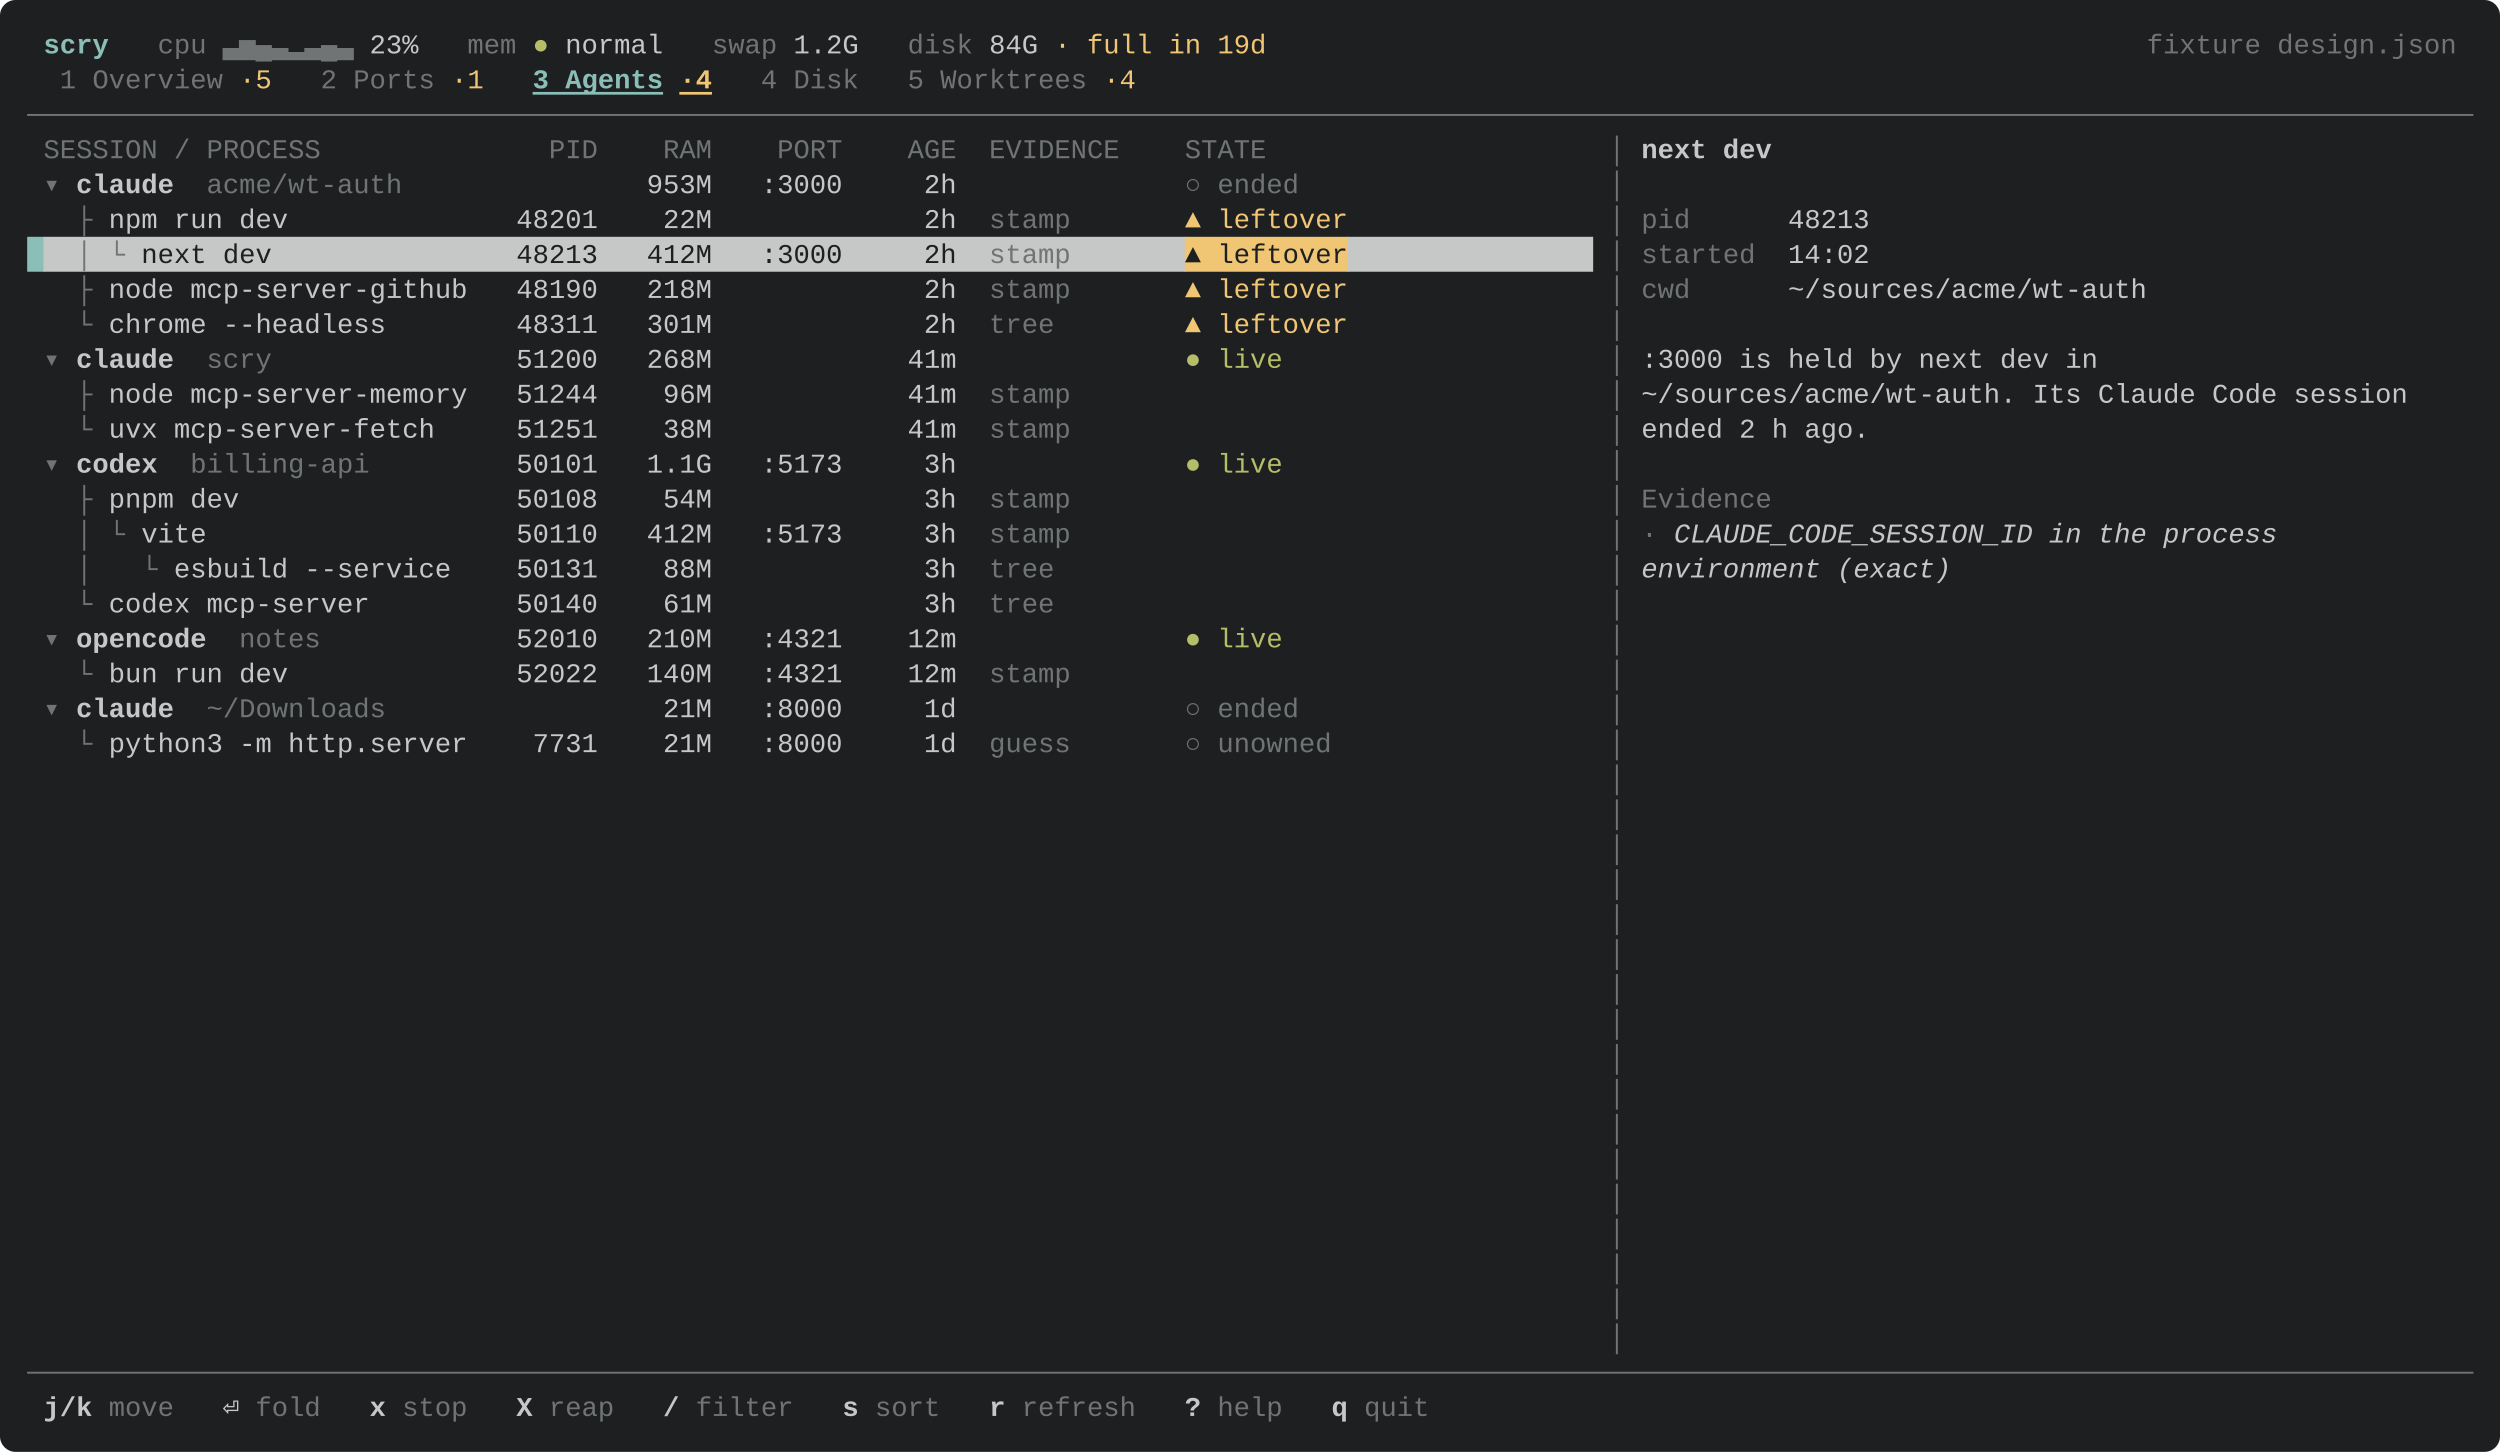
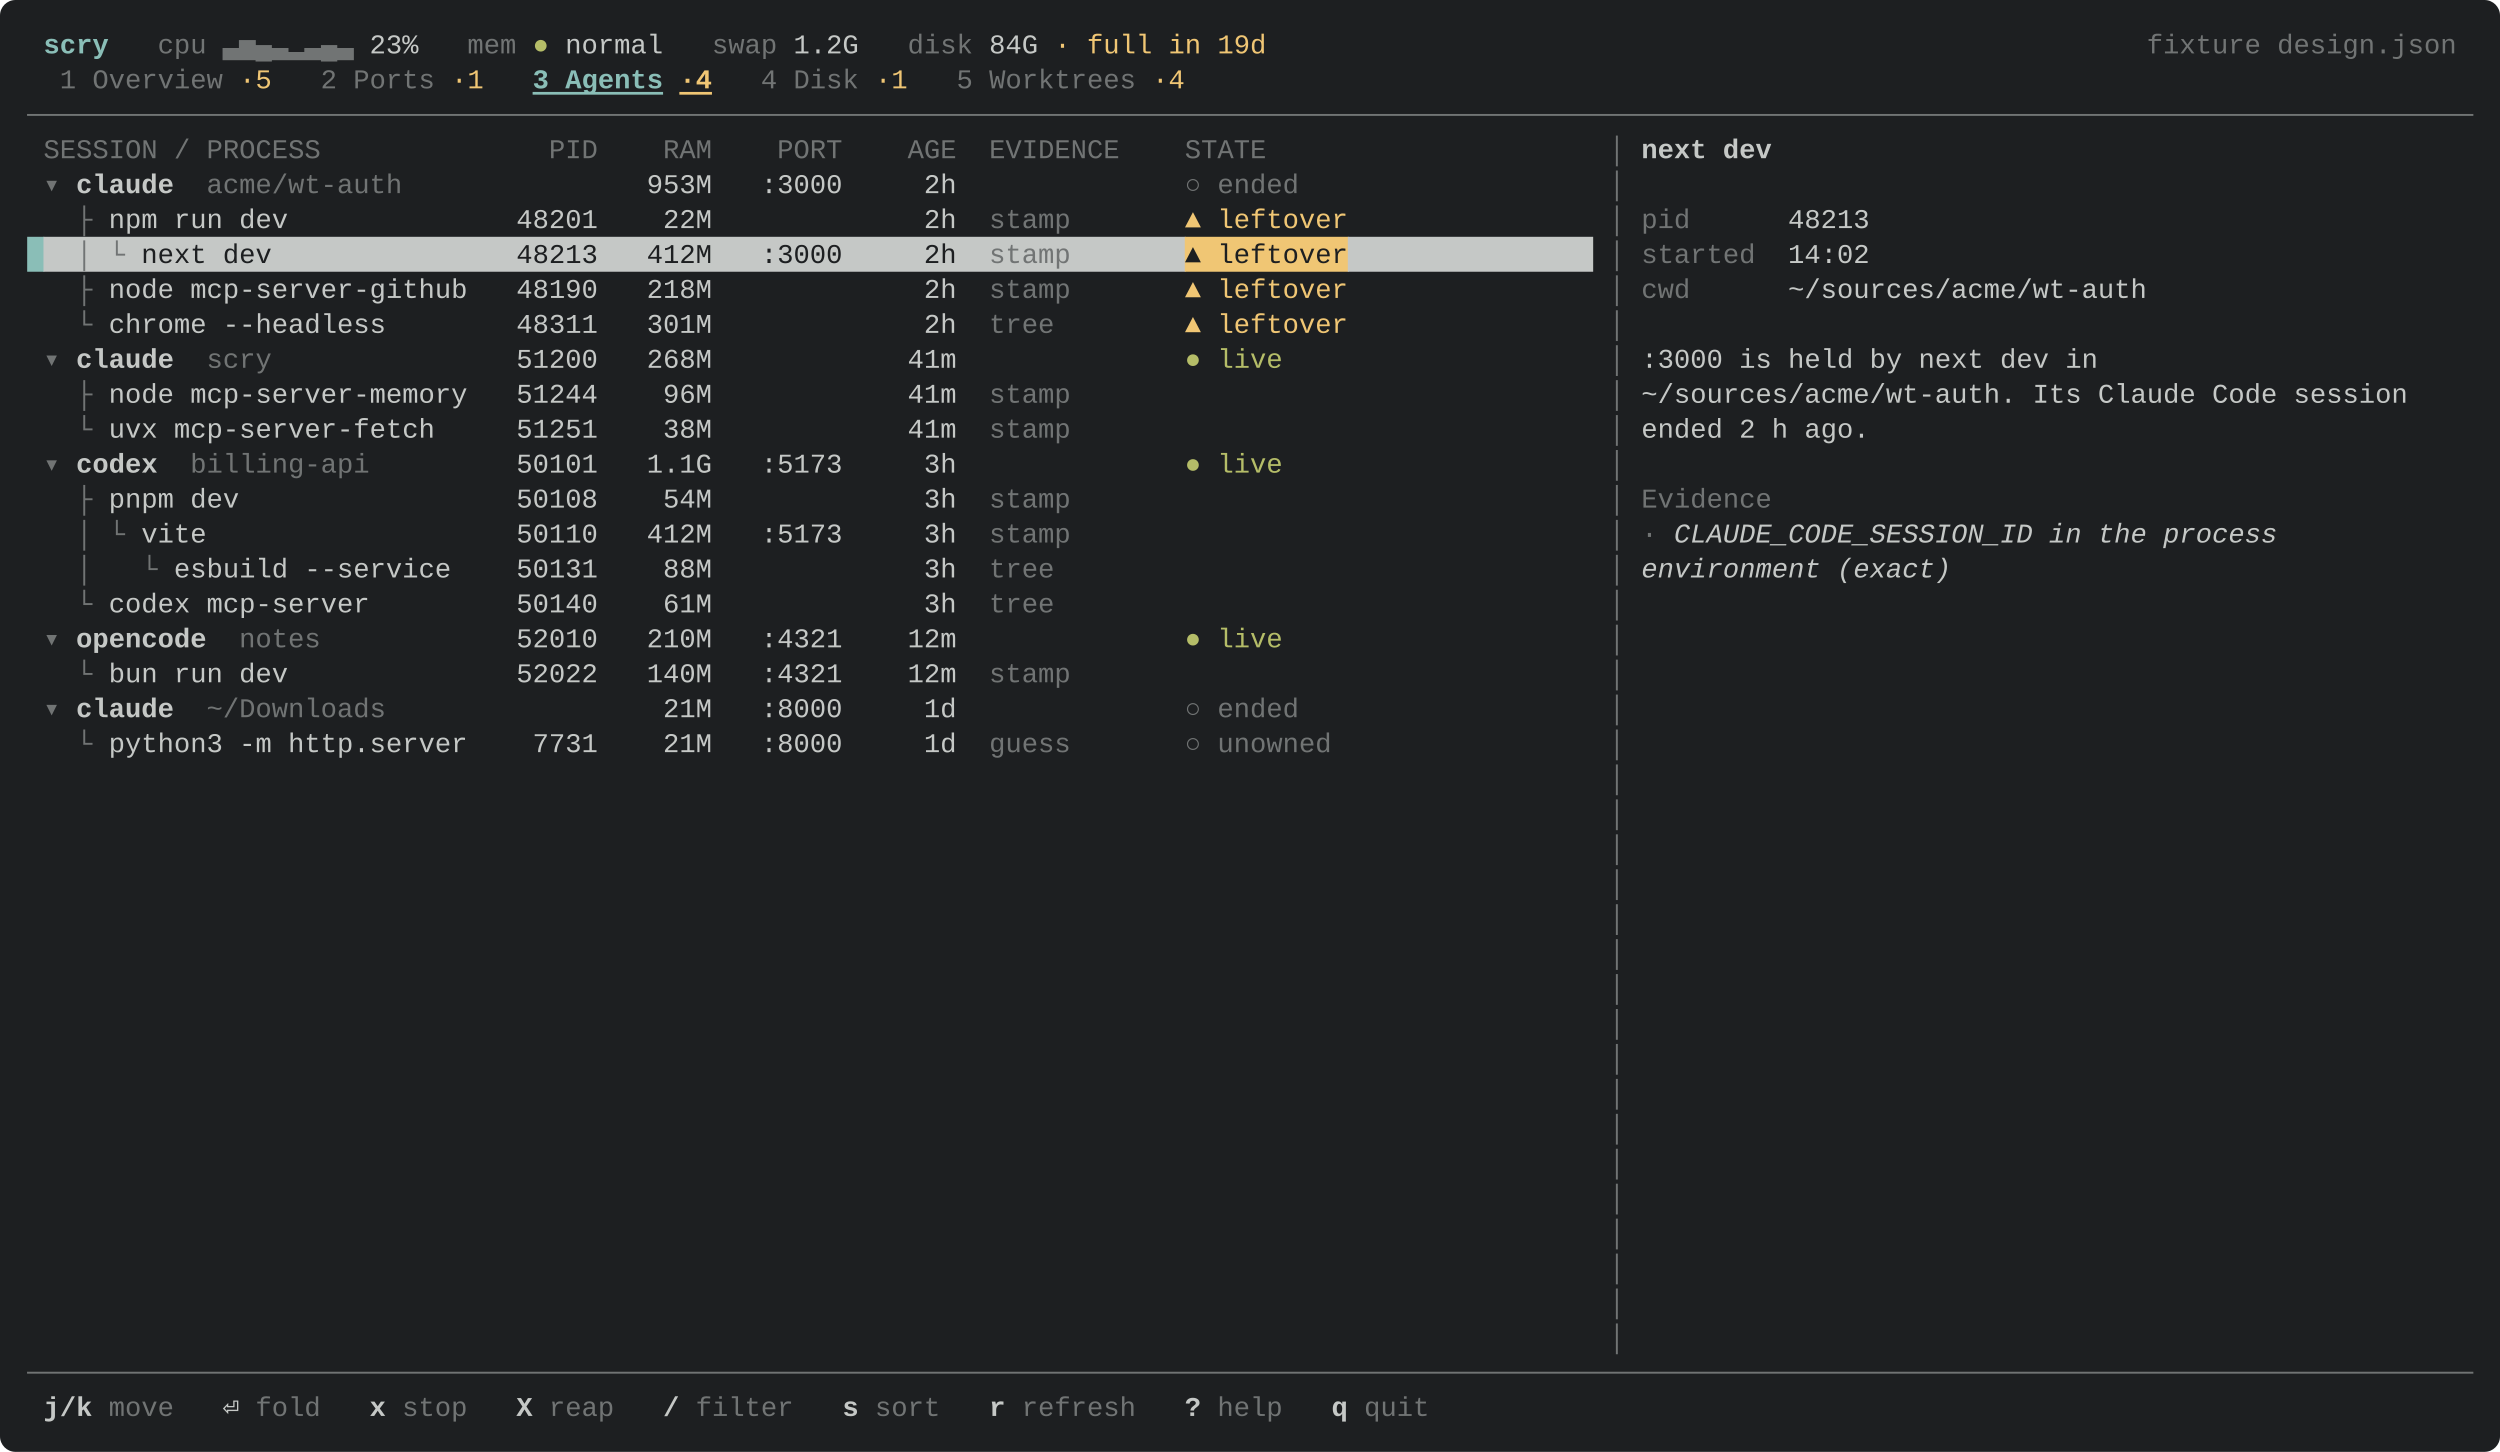
<svg xmlns="http://www.w3.org/2000/svg" width="1288" height="748" viewBox="0 0 1288 748">
  <style>text{font-family:ui-monospace,SFMono-Regular,"SF Mono",Menlo,Consolas,"Liberation Mono","DejaVu Sans Mono",monospace;font-size:14px;white-space:pre}</style>
  <rect width="1288" height="748" rx="8" fill="#1d1f21" />
  <g transform="translate(14 14)">
    <text x="8.4" y="13.5" fill="#8abeb7" textLength="33.6" lengthAdjust="spacingAndGlyphs" xml:space="preserve" font-weight="700">scry</text>
    <text x="67.2" y="13.5" fill="#717474" textLength="100.8" lengthAdjust="spacingAndGlyphs" xml:space="preserve">cpu ▃▅▄▃▂▃▄▃</text>
    <text x="176.4" y="13.5" fill="#c5c8c6" textLength="25.2" lengthAdjust="spacingAndGlyphs" xml:space="preserve">23%</text>
    <text x="226.8" y="13.5" fill="#717474" textLength="25.2" lengthAdjust="spacingAndGlyphs" xml:space="preserve">mem</text>
    <text x="260.4" y="13.5" fill="#b5bd68" textLength="8.4" lengthAdjust="spacingAndGlyphs" xml:space="preserve">●</text>
    <text x="277.2" y="13.5" fill="#c5c8c6" textLength="50.4" lengthAdjust="spacingAndGlyphs" xml:space="preserve">normal</text>
    <text x="352.8" y="13.5" fill="#717474" textLength="33.6" lengthAdjust="spacingAndGlyphs" xml:space="preserve">swap</text>
    <text x="394.8" y="13.5" fill="#c5c8c6" textLength="33.6" lengthAdjust="spacingAndGlyphs" xml:space="preserve">1.2G</text>
    <text x="453.6" y="13.5" fill="#717474" textLength="33.6" lengthAdjust="spacingAndGlyphs" xml:space="preserve">disk</text>
    <text x="495.6" y="13.5" fill="#c5c8c6" textLength="25.2" lengthAdjust="spacingAndGlyphs" xml:space="preserve">84G</text>
    <text x="529.2" y="13.5" fill="#f0c674" textLength="109.2" lengthAdjust="spacingAndGlyphs" xml:space="preserve">· full in 19d</text>
    <text x="1092.0" y="13.5" fill="#717474" textLength="159.6" lengthAdjust="spacingAndGlyphs" xml:space="preserve">fixture design.json</text>
    <text x="16.8" y="31.5" fill="#717474" textLength="84.0" lengthAdjust="spacingAndGlyphs" xml:space="preserve">1 Overview</text>
    <text x="109.2" y="31.5" fill="#f0c674" textLength="16.8" lengthAdjust="spacingAndGlyphs" xml:space="preserve">·5</text>
    <text x="151.2" y="31.5" fill="#717474" textLength="58.8" lengthAdjust="spacingAndGlyphs" xml:space="preserve">2 Ports</text>
    <text x="218.4" y="31.5" fill="#f0c674" textLength="16.8" lengthAdjust="spacingAndGlyphs" xml:space="preserve">·1</text>
    <text x="260.4" y="31.5" fill="#8abeb7" textLength="67.2" lengthAdjust="spacingAndGlyphs" xml:space="preserve" font-weight="700" text-decoration="underline">3 Agents</text>
    <text x="336.0" y="31.5" fill="#f0c674" textLength="16.8" lengthAdjust="spacingAndGlyphs" xml:space="preserve" font-weight="700" text-decoration="underline">·4</text>
    <text x="378.0" y="31.5" fill="#717474" textLength="50.4" lengthAdjust="spacingAndGlyphs" xml:space="preserve">4 Disk</text>
-     <text x="453.6" y="31.5" fill="#717474" textLength="92.4" lengthAdjust="spacingAndGlyphs" xml:space="preserve">5 Worktrees</text>
-     <text x="554.4" y="31.5" fill="#f0c674" textLength="16.8" lengthAdjust="spacingAndGlyphs" xml:space="preserve">·4</text>
+     <text x="436.8" y="31.5" fill="#f0c674" textLength="16.8" lengthAdjust="spacingAndGlyphs" xml:space="preserve">·1</text>
+     <text x="478.8" y="31.5" fill="#717474" textLength="92.4" lengthAdjust="spacingAndGlyphs" xml:space="preserve">5 Worktrees</text>
+     <text x="579.6" y="31.5" fill="#f0c674" textLength="16.8" lengthAdjust="spacingAndGlyphs" xml:space="preserve">·4</text>
    <text x="0.0" y="49.5" fill="#717474" textLength="1260.0" lengthAdjust="spacingAndGlyphs" xml:space="preserve">──────────────────────────────────────────────────────────────────────────────────────────────────────────────────────────────────────────────────────</text>
    <text x="8.4" y="67.5" fill="#717474" textLength="142.8" lengthAdjust="spacingAndGlyphs" xml:space="preserve">SESSION / PROCESS</text>
    <text x="268.8" y="67.5" fill="#717474" textLength="25.2" lengthAdjust="spacingAndGlyphs" xml:space="preserve">PID</text>
    <text x="327.6" y="67.5" fill="#717474" textLength="25.2" lengthAdjust="spacingAndGlyphs" xml:space="preserve">RAM</text>
    <text x="386.4" y="67.5" fill="#717474" textLength="33.6" lengthAdjust="spacingAndGlyphs" xml:space="preserve">PORT</text>
    <text x="453.6" y="67.5" fill="#717474" textLength="25.2" lengthAdjust="spacingAndGlyphs" xml:space="preserve">AGE</text>
    <text x="495.6" y="67.5" fill="#717474" textLength="67.2" lengthAdjust="spacingAndGlyphs" xml:space="preserve">EVIDENCE</text>
    <text x="596.4" y="67.5" fill="#717474" textLength="42.0" lengthAdjust="spacingAndGlyphs" xml:space="preserve">STATE</text>
    <text x="814.8" y="67.5" fill="#717474" textLength="8.4" lengthAdjust="spacingAndGlyphs" xml:space="preserve">│</text>
    <text x="831.6" y="67.5" fill="#c5c8c6" textLength="67.2" lengthAdjust="spacingAndGlyphs" xml:space="preserve" font-weight="700">next dev</text>
    <text x="8.4" y="85.5" fill="#717474" textLength="8.4" lengthAdjust="spacingAndGlyphs" xml:space="preserve">▾</text>
    <text x="25.2" y="85.5" fill="#c5c8c6" textLength="50.4" lengthAdjust="spacingAndGlyphs" xml:space="preserve" font-weight="700">claude</text>
    <text x="92.4" y="85.5" fill="#717474" textLength="100.8" lengthAdjust="spacingAndGlyphs" xml:space="preserve">acme/wt-auth</text>
    <text x="319.2" y="85.5" fill="#c5c8c6" textLength="33.6" lengthAdjust="spacingAndGlyphs" xml:space="preserve">953M</text>
    <text x="378.0" y="85.5" fill="#c5c8c6" textLength="42.0" lengthAdjust="spacingAndGlyphs" xml:space="preserve">:3000</text>
    <text x="462.0" y="85.5" fill="#c5c8c6" textLength="16.8" lengthAdjust="spacingAndGlyphs" xml:space="preserve">2h</text>
    <text x="596.4" y="85.5" fill="#717474" textLength="58.8" lengthAdjust="spacingAndGlyphs" xml:space="preserve">○ ended</text>
    <text x="814.8" y="85.5" fill="#717474" textLength="8.4" lengthAdjust="spacingAndGlyphs" xml:space="preserve">│</text>
    <text x="25.2" y="103.5" fill="#717474" textLength="8.4" lengthAdjust="spacingAndGlyphs" xml:space="preserve">├</text>
    <text x="42.0" y="103.5" fill="#c5c8c6" textLength="92.4" lengthAdjust="spacingAndGlyphs" xml:space="preserve">npm run dev</text>
    <text x="252.0" y="103.5" fill="#c5c8c6" textLength="42.0" lengthAdjust="spacingAndGlyphs" xml:space="preserve">48201</text>
    <text x="327.6" y="103.5" fill="#c5c8c6" textLength="25.2" lengthAdjust="spacingAndGlyphs" xml:space="preserve">22M</text>
    <text x="462.0" y="103.5" fill="#c5c8c6" textLength="16.8" lengthAdjust="spacingAndGlyphs" xml:space="preserve">2h</text>
    <text x="495.6" y="103.5" fill="#717474" textLength="42.0" lengthAdjust="spacingAndGlyphs" xml:space="preserve">stamp</text>
    <text x="596.4" y="103.5" fill="#f0c674" textLength="84.0" lengthAdjust="spacingAndGlyphs" xml:space="preserve">▲ leftover</text>
    <text x="814.8" y="103.5" fill="#717474" textLength="8.4" lengthAdjust="spacingAndGlyphs" xml:space="preserve">│</text>
    <text x="831.6" y="103.5" fill="#717474" textLength="25.2" lengthAdjust="spacingAndGlyphs" xml:space="preserve">pid</text>
    <text x="907.2" y="103.5" fill="#c5c8c6" textLength="42.0" lengthAdjust="spacingAndGlyphs" xml:space="preserve">48213</text>
    <rect x="0.0" y="108" width="8.8" height="18" fill="#8abeb7" />
    <rect x="8.4" y="108" width="588.4" height="18" fill="#c5c8c6" />
    <rect x="596.4" y="108" width="84.4" height="18" fill="#f0c674" />
    <rect x="680.4" y="108" width="126.4" height="18" fill="#c5c8c6" />
    <text x="25.2" y="121.5" fill="#717474" textLength="25.2" lengthAdjust="spacingAndGlyphs" xml:space="preserve">│ └</text>
    <text x="58.8" y="121.5" fill="#1d1f21" textLength="67.2" lengthAdjust="spacingAndGlyphs" xml:space="preserve">next dev</text>
    <text x="252.0" y="121.5" fill="#1d1f21" textLength="42.0" lengthAdjust="spacingAndGlyphs" xml:space="preserve">48213</text>
    <text x="319.2" y="121.5" fill="#1d1f21" textLength="33.6" lengthAdjust="spacingAndGlyphs" xml:space="preserve">412M</text>
    <text x="378.0" y="121.5" fill="#1d1f21" textLength="42.0" lengthAdjust="spacingAndGlyphs" xml:space="preserve">:3000</text>
    <text x="462.0" y="121.5" fill="#1d1f21" textLength="16.8" lengthAdjust="spacingAndGlyphs" xml:space="preserve">2h</text>
    <text x="495.6" y="121.5" fill="#717474" textLength="42.0" lengthAdjust="spacingAndGlyphs" xml:space="preserve">stamp</text>
    <text x="596.4" y="121.5" fill="#1d1f21" textLength="84.0" lengthAdjust="spacingAndGlyphs" xml:space="preserve">▲ leftover</text>
    <text x="814.8" y="121.5" fill="#717474" textLength="8.4" lengthAdjust="spacingAndGlyphs" xml:space="preserve">│</text>
    <text x="831.6" y="121.5" fill="#717474" textLength="58.8" lengthAdjust="spacingAndGlyphs" xml:space="preserve">started</text>
    <text x="907.2" y="121.5" fill="#c5c8c6" textLength="42.0" lengthAdjust="spacingAndGlyphs" xml:space="preserve">14:02</text>
    <text x="25.2" y="139.5" fill="#717474" textLength="8.4" lengthAdjust="spacingAndGlyphs" xml:space="preserve">├</text>
    <text x="42.0" y="139.5" fill="#c5c8c6" textLength="184.8" lengthAdjust="spacingAndGlyphs" xml:space="preserve">node mcp-server-github</text>
    <text x="252.0" y="139.5" fill="#c5c8c6" textLength="42.0" lengthAdjust="spacingAndGlyphs" xml:space="preserve">48190</text>
    <text x="319.2" y="139.5" fill="#c5c8c6" textLength="33.6" lengthAdjust="spacingAndGlyphs" xml:space="preserve">218M</text>
    <text x="462.0" y="139.5" fill="#c5c8c6" textLength="16.8" lengthAdjust="spacingAndGlyphs" xml:space="preserve">2h</text>
    <text x="495.6" y="139.5" fill="#717474" textLength="42.0" lengthAdjust="spacingAndGlyphs" xml:space="preserve">stamp</text>
    <text x="596.4" y="139.5" fill="#f0c674" textLength="84.0" lengthAdjust="spacingAndGlyphs" xml:space="preserve">▲ leftover</text>
    <text x="814.8" y="139.5" fill="#717474" textLength="8.4" lengthAdjust="spacingAndGlyphs" xml:space="preserve">│</text>
    <text x="831.6" y="139.5" fill="#717474" textLength="25.2" lengthAdjust="spacingAndGlyphs" xml:space="preserve">cwd</text>
    <text x="907.2" y="139.5" fill="#c5c8c6" textLength="184.8" lengthAdjust="spacingAndGlyphs" xml:space="preserve">~/sources/acme/wt-auth</text>
    <text x="25.2" y="157.5" fill="#717474" textLength="8.4" lengthAdjust="spacingAndGlyphs" xml:space="preserve">└</text>
    <text x="42.0" y="157.5" fill="#c5c8c6" textLength="142.8" lengthAdjust="spacingAndGlyphs" xml:space="preserve">chrome --headless</text>
    <text x="252.0" y="157.5" fill="#c5c8c6" textLength="42.0" lengthAdjust="spacingAndGlyphs" xml:space="preserve">48311</text>
    <text x="319.2" y="157.5" fill="#c5c8c6" textLength="33.6" lengthAdjust="spacingAndGlyphs" xml:space="preserve">301M</text>
    <text x="462.0" y="157.5" fill="#c5c8c6" textLength="16.8" lengthAdjust="spacingAndGlyphs" xml:space="preserve">2h</text>
    <text x="495.6" y="157.5" fill="#717474" textLength="33.6" lengthAdjust="spacingAndGlyphs" xml:space="preserve">tree</text>
    <text x="596.4" y="157.5" fill="#f0c674" textLength="84.0" lengthAdjust="spacingAndGlyphs" xml:space="preserve">▲ leftover</text>
    <text x="814.8" y="157.5" fill="#717474" textLength="8.4" lengthAdjust="spacingAndGlyphs" xml:space="preserve">│</text>
    <text x="8.4" y="175.5" fill="#717474" textLength="8.4" lengthAdjust="spacingAndGlyphs" xml:space="preserve">▾</text>
    <text x="25.2" y="175.5" fill="#c5c8c6" textLength="50.4" lengthAdjust="spacingAndGlyphs" xml:space="preserve" font-weight="700">claude</text>
    <text x="92.4" y="175.5" fill="#717474" textLength="33.6" lengthAdjust="spacingAndGlyphs" xml:space="preserve">scry</text>
    <text x="252.0" y="175.5" fill="#c5c8c6" textLength="42.0" lengthAdjust="spacingAndGlyphs" xml:space="preserve">51200</text>
    <text x="319.2" y="175.5" fill="#c5c8c6" textLength="33.6" lengthAdjust="spacingAndGlyphs" xml:space="preserve">268M</text>
    <text x="453.6" y="175.5" fill="#c5c8c6" textLength="25.2" lengthAdjust="spacingAndGlyphs" xml:space="preserve">41m</text>
    <text x="596.4" y="175.5" fill="#b5bd68" textLength="50.4" lengthAdjust="spacingAndGlyphs" xml:space="preserve">● live</text>
    <text x="814.8" y="175.5" fill="#717474" textLength="8.4" lengthAdjust="spacingAndGlyphs" xml:space="preserve">│</text>
    <text x="831.6" y="175.5" fill="#c5c8c6" textLength="235.2" lengthAdjust="spacingAndGlyphs" xml:space="preserve">:3000 is held by next dev in</text>
    <text x="25.2" y="193.5" fill="#717474" textLength="8.4" lengthAdjust="spacingAndGlyphs" xml:space="preserve">├</text>
    <text x="42.0" y="193.5" fill="#c5c8c6" textLength="184.8" lengthAdjust="spacingAndGlyphs" xml:space="preserve">node mcp-server-memory</text>
    <text x="252.0" y="193.5" fill="#c5c8c6" textLength="42.0" lengthAdjust="spacingAndGlyphs" xml:space="preserve">51244</text>
    <text x="327.6" y="193.5" fill="#c5c8c6" textLength="25.2" lengthAdjust="spacingAndGlyphs" xml:space="preserve">96M</text>
    <text x="453.6" y="193.5" fill="#c5c8c6" textLength="25.2" lengthAdjust="spacingAndGlyphs" xml:space="preserve">41m</text>
    <text x="495.6" y="193.5" fill="#717474" textLength="42.0" lengthAdjust="spacingAndGlyphs" xml:space="preserve">stamp</text>
    <text x="814.8" y="193.5" fill="#717474" textLength="8.4" lengthAdjust="spacingAndGlyphs" xml:space="preserve">│</text>
    <text x="831.6" y="193.5" fill="#c5c8c6" textLength="394.8" lengthAdjust="spacingAndGlyphs" xml:space="preserve">~/sources/acme/wt-auth. Its Claude Code session</text>
    <text x="25.2" y="211.5" fill="#717474" textLength="8.4" lengthAdjust="spacingAndGlyphs" xml:space="preserve">└</text>
    <text x="42.0" y="211.5" fill="#c5c8c6" textLength="168.0" lengthAdjust="spacingAndGlyphs" xml:space="preserve">uvx mcp-server-fetch</text>
    <text x="252.0" y="211.5" fill="#c5c8c6" textLength="42.0" lengthAdjust="spacingAndGlyphs" xml:space="preserve">51251</text>
    <text x="327.6" y="211.5" fill="#c5c8c6" textLength="25.2" lengthAdjust="spacingAndGlyphs" xml:space="preserve">38M</text>
    <text x="453.6" y="211.5" fill="#c5c8c6" textLength="25.2" lengthAdjust="spacingAndGlyphs" xml:space="preserve">41m</text>
    <text x="495.6" y="211.5" fill="#717474" textLength="42.0" lengthAdjust="spacingAndGlyphs" xml:space="preserve">stamp</text>
    <text x="814.8" y="211.5" fill="#717474" textLength="8.4" lengthAdjust="spacingAndGlyphs" xml:space="preserve">│</text>
    <text x="831.6" y="211.5" fill="#c5c8c6" textLength="117.6" lengthAdjust="spacingAndGlyphs" xml:space="preserve">ended 2 h ago.</text>
    <text x="8.4" y="229.5" fill="#717474" textLength="8.4" lengthAdjust="spacingAndGlyphs" xml:space="preserve">▾</text>
    <text x="25.2" y="229.5" fill="#c5c8c6" textLength="42.0" lengthAdjust="spacingAndGlyphs" xml:space="preserve" font-weight="700">codex</text>
    <text x="84.0" y="229.5" fill="#717474" textLength="92.4" lengthAdjust="spacingAndGlyphs" xml:space="preserve">billing-api</text>
    <text x="252.0" y="229.5" fill="#c5c8c6" textLength="42.0" lengthAdjust="spacingAndGlyphs" xml:space="preserve">50101</text>
    <text x="319.2" y="229.5" fill="#c5c8c6" textLength="33.6" lengthAdjust="spacingAndGlyphs" xml:space="preserve">1.1G</text>
    <text x="378.0" y="229.5" fill="#c5c8c6" textLength="42.0" lengthAdjust="spacingAndGlyphs" xml:space="preserve">:5173</text>
    <text x="462.0" y="229.5" fill="#c5c8c6" textLength="16.8" lengthAdjust="spacingAndGlyphs" xml:space="preserve">3h</text>
    <text x="596.4" y="229.5" fill="#b5bd68" textLength="50.4" lengthAdjust="spacingAndGlyphs" xml:space="preserve">● live</text>
    <text x="814.8" y="229.5" fill="#717474" textLength="8.4" lengthAdjust="spacingAndGlyphs" xml:space="preserve">│</text>
    <text x="25.2" y="247.5" fill="#717474" textLength="8.4" lengthAdjust="spacingAndGlyphs" xml:space="preserve">├</text>
    <text x="42.0" y="247.5" fill="#c5c8c6" textLength="67.2" lengthAdjust="spacingAndGlyphs" xml:space="preserve">pnpm dev</text>
    <text x="252.0" y="247.5" fill="#c5c8c6" textLength="42.0" lengthAdjust="spacingAndGlyphs" xml:space="preserve">50108</text>
    <text x="327.6" y="247.5" fill="#c5c8c6" textLength="25.2" lengthAdjust="spacingAndGlyphs" xml:space="preserve">54M</text>
    <text x="462.0" y="247.5" fill="#c5c8c6" textLength="16.8" lengthAdjust="spacingAndGlyphs" xml:space="preserve">3h</text>
    <text x="495.6" y="247.5" fill="#717474" textLength="42.0" lengthAdjust="spacingAndGlyphs" xml:space="preserve">stamp</text>
    <text x="814.8" y="247.5" fill="#717474" textLength="8.4" lengthAdjust="spacingAndGlyphs" xml:space="preserve">│</text>
    <text x="831.6" y="247.5" fill="#717474" textLength="67.2" lengthAdjust="spacingAndGlyphs" xml:space="preserve">Evidence</text>
    <text x="25.2" y="265.5" fill="#717474" textLength="25.2" lengthAdjust="spacingAndGlyphs" xml:space="preserve">│ └</text>
    <text x="58.8" y="265.5" fill="#c5c8c6" textLength="33.6" lengthAdjust="spacingAndGlyphs" xml:space="preserve">vite</text>
    <text x="252.0" y="265.5" fill="#c5c8c6" textLength="42.0" lengthAdjust="spacingAndGlyphs" xml:space="preserve">50110</text>
    <text x="319.2" y="265.5" fill="#c5c8c6" textLength="33.6" lengthAdjust="spacingAndGlyphs" xml:space="preserve">412M</text>
    <text x="378.0" y="265.5" fill="#c5c8c6" textLength="42.0" lengthAdjust="spacingAndGlyphs" xml:space="preserve">:5173</text>
    <text x="462.0" y="265.5" fill="#c5c8c6" textLength="16.8" lengthAdjust="spacingAndGlyphs" xml:space="preserve">3h</text>
    <text x="495.6" y="265.5" fill="#717474" textLength="42.0" lengthAdjust="spacingAndGlyphs" xml:space="preserve">stamp</text>
    <text x="814.8" y="265.5" fill="#717474" textLength="8.4" lengthAdjust="spacingAndGlyphs" xml:space="preserve">│</text>
    <text x="831.6" y="265.5" fill="#717474" textLength="8.4" lengthAdjust="spacingAndGlyphs" xml:space="preserve">·</text>
    <text x="848.4" y="265.5" fill="#c5c8c6" textLength="310.8" lengthAdjust="spacingAndGlyphs" xml:space="preserve" font-style="italic">CLAUDE_CODE_SESSION_ID in the process</text>
    <text x="25.2" y="283.5" fill="#717474" textLength="8.4" lengthAdjust="spacingAndGlyphs" xml:space="preserve">│</text>
    <text x="58.8" y="283.5" fill="#717474" textLength="8.4" lengthAdjust="spacingAndGlyphs" xml:space="preserve">└</text>
    <text x="75.6" y="283.5" fill="#c5c8c6" textLength="142.8" lengthAdjust="spacingAndGlyphs" xml:space="preserve">esbuild --service</text>
    <text x="252.0" y="283.5" fill="#c5c8c6" textLength="42.0" lengthAdjust="spacingAndGlyphs" xml:space="preserve">50131</text>
    <text x="327.6" y="283.5" fill="#c5c8c6" textLength="25.2" lengthAdjust="spacingAndGlyphs" xml:space="preserve">88M</text>
    <text x="462.0" y="283.5" fill="#c5c8c6" textLength="16.8" lengthAdjust="spacingAndGlyphs" xml:space="preserve">3h</text>
    <text x="495.6" y="283.5" fill="#717474" textLength="33.6" lengthAdjust="spacingAndGlyphs" xml:space="preserve">tree</text>
    <text x="814.8" y="283.5" fill="#717474" textLength="8.4" lengthAdjust="spacingAndGlyphs" xml:space="preserve">│</text>
    <text x="831.6" y="283.5" fill="#c5c8c6" textLength="159.6" lengthAdjust="spacingAndGlyphs" xml:space="preserve" font-style="italic">environment (exact)</text>
    <text x="25.2" y="301.5" fill="#717474" textLength="8.4" lengthAdjust="spacingAndGlyphs" xml:space="preserve">└</text>
    <text x="42.0" y="301.5" fill="#c5c8c6" textLength="134.4" lengthAdjust="spacingAndGlyphs" xml:space="preserve">codex mcp-server</text>
    <text x="252.0" y="301.5" fill="#c5c8c6" textLength="42.0" lengthAdjust="spacingAndGlyphs" xml:space="preserve">50140</text>
    <text x="327.6" y="301.5" fill="#c5c8c6" textLength="25.2" lengthAdjust="spacingAndGlyphs" xml:space="preserve">61M</text>
    <text x="462.0" y="301.5" fill="#c5c8c6" textLength="16.8" lengthAdjust="spacingAndGlyphs" xml:space="preserve">3h</text>
    <text x="495.6" y="301.5" fill="#717474" textLength="33.6" lengthAdjust="spacingAndGlyphs" xml:space="preserve">tree</text>
    <text x="814.8" y="301.5" fill="#717474" textLength="8.4" lengthAdjust="spacingAndGlyphs" xml:space="preserve">│</text>
    <text x="8.4" y="319.5" fill="#717474" textLength="8.4" lengthAdjust="spacingAndGlyphs" xml:space="preserve">▾</text>
    <text x="25.2" y="319.5" fill="#c5c8c6" textLength="67.2" lengthAdjust="spacingAndGlyphs" xml:space="preserve" font-weight="700">opencode</text>
    <text x="109.2" y="319.5" fill="#717474" textLength="42.0" lengthAdjust="spacingAndGlyphs" xml:space="preserve">notes</text>
    <text x="252.0" y="319.5" fill="#c5c8c6" textLength="42.0" lengthAdjust="spacingAndGlyphs" xml:space="preserve">52010</text>
    <text x="319.2" y="319.5" fill="#c5c8c6" textLength="33.6" lengthAdjust="spacingAndGlyphs" xml:space="preserve">210M</text>
    <text x="378.0" y="319.5" fill="#c5c8c6" textLength="42.0" lengthAdjust="spacingAndGlyphs" xml:space="preserve">:4321</text>
    <text x="453.6" y="319.5" fill="#c5c8c6" textLength="25.2" lengthAdjust="spacingAndGlyphs" xml:space="preserve">12m</text>
    <text x="596.4" y="319.5" fill="#b5bd68" textLength="50.4" lengthAdjust="spacingAndGlyphs" xml:space="preserve">● live</text>
    <text x="814.8" y="319.5" fill="#717474" textLength="8.4" lengthAdjust="spacingAndGlyphs" xml:space="preserve">│</text>
    <text x="25.2" y="337.5" fill="#717474" textLength="8.4" lengthAdjust="spacingAndGlyphs" xml:space="preserve">└</text>
    <text x="42.0" y="337.5" fill="#c5c8c6" textLength="92.4" lengthAdjust="spacingAndGlyphs" xml:space="preserve">bun run dev</text>
    <text x="252.0" y="337.5" fill="#c5c8c6" textLength="42.0" lengthAdjust="spacingAndGlyphs" xml:space="preserve">52022</text>
    <text x="319.2" y="337.5" fill="#c5c8c6" textLength="33.6" lengthAdjust="spacingAndGlyphs" xml:space="preserve">140M</text>
    <text x="378.0" y="337.5" fill="#c5c8c6" textLength="42.0" lengthAdjust="spacingAndGlyphs" xml:space="preserve">:4321</text>
    <text x="453.6" y="337.5" fill="#c5c8c6" textLength="25.2" lengthAdjust="spacingAndGlyphs" xml:space="preserve">12m</text>
    <text x="495.6" y="337.5" fill="#717474" textLength="42.0" lengthAdjust="spacingAndGlyphs" xml:space="preserve">stamp</text>
    <text x="814.8" y="337.5" fill="#717474" textLength="8.4" lengthAdjust="spacingAndGlyphs" xml:space="preserve">│</text>
    <text x="8.4" y="355.5" fill="#717474" textLength="8.4" lengthAdjust="spacingAndGlyphs" xml:space="preserve">▾</text>
    <text x="25.2" y="355.5" fill="#c5c8c6" textLength="50.4" lengthAdjust="spacingAndGlyphs" xml:space="preserve" font-weight="700">claude</text>
    <text x="92.4" y="355.5" fill="#717474" textLength="92.4" lengthAdjust="spacingAndGlyphs" xml:space="preserve">~/Downloads</text>
    <text x="327.6" y="355.5" fill="#c5c8c6" textLength="25.2" lengthAdjust="spacingAndGlyphs" xml:space="preserve">21M</text>
    <text x="378.0" y="355.5" fill="#c5c8c6" textLength="42.0" lengthAdjust="spacingAndGlyphs" xml:space="preserve">:8000</text>
    <text x="462.0" y="355.5" fill="#c5c8c6" textLength="16.8" lengthAdjust="spacingAndGlyphs" xml:space="preserve">1d</text>
    <text x="596.4" y="355.5" fill="#717474" textLength="58.8" lengthAdjust="spacingAndGlyphs" xml:space="preserve">○ ended</text>
    <text x="814.8" y="355.5" fill="#717474" textLength="8.4" lengthAdjust="spacingAndGlyphs" xml:space="preserve">│</text>
    <text x="25.2" y="373.5" fill="#717474" textLength="8.4" lengthAdjust="spacingAndGlyphs" xml:space="preserve">└</text>
    <text x="42.0" y="373.5" fill="#c5c8c6" textLength="184.8" lengthAdjust="spacingAndGlyphs" xml:space="preserve">python3 -m http.server</text>
    <text x="260.4" y="373.5" fill="#c5c8c6" textLength="33.6" lengthAdjust="spacingAndGlyphs" xml:space="preserve">7731</text>
    <text x="327.6" y="373.5" fill="#c5c8c6" textLength="25.2" lengthAdjust="spacingAndGlyphs" xml:space="preserve">21M</text>
    <text x="378.0" y="373.5" fill="#c5c8c6" textLength="42.0" lengthAdjust="spacingAndGlyphs" xml:space="preserve">:8000</text>
    <text x="462.0" y="373.5" fill="#c5c8c6" textLength="16.8" lengthAdjust="spacingAndGlyphs" xml:space="preserve">1d</text>
    <text x="495.6" y="373.5" fill="#717474" textLength="42.0" lengthAdjust="spacingAndGlyphs" xml:space="preserve">guess</text>
    <text x="596.4" y="373.5" fill="#717474" textLength="75.6" lengthAdjust="spacingAndGlyphs" xml:space="preserve">○ unowned</text>
    <text x="814.8" y="373.5" fill="#717474" textLength="8.4" lengthAdjust="spacingAndGlyphs" xml:space="preserve">│</text>
    <text x="814.8" y="391.5" fill="#717474" textLength="8.4" lengthAdjust="spacingAndGlyphs" xml:space="preserve">│</text>
    <text x="814.8" y="409.5" fill="#717474" textLength="8.4" lengthAdjust="spacingAndGlyphs" xml:space="preserve">│</text>
    <text x="814.8" y="427.5" fill="#717474" textLength="8.4" lengthAdjust="spacingAndGlyphs" xml:space="preserve">│</text>
    <text x="814.8" y="445.5" fill="#717474" textLength="8.4" lengthAdjust="spacingAndGlyphs" xml:space="preserve">│</text>
    <text x="814.8" y="463.5" fill="#717474" textLength="8.4" lengthAdjust="spacingAndGlyphs" xml:space="preserve">│</text>
    <text x="814.8" y="481.5" fill="#717474" textLength="8.4" lengthAdjust="spacingAndGlyphs" xml:space="preserve">│</text>
    <text x="814.8" y="499.5" fill="#717474" textLength="8.4" lengthAdjust="spacingAndGlyphs" xml:space="preserve">│</text>
    <text x="814.8" y="517.5" fill="#717474" textLength="8.4" lengthAdjust="spacingAndGlyphs" xml:space="preserve">│</text>
    <text x="814.8" y="535.5" fill="#717474" textLength="8.4" lengthAdjust="spacingAndGlyphs" xml:space="preserve">│</text>
    <text x="814.8" y="553.5" fill="#717474" textLength="8.4" lengthAdjust="spacingAndGlyphs" xml:space="preserve">│</text>
    <text x="814.8" y="571.5" fill="#717474" textLength="8.4" lengthAdjust="spacingAndGlyphs" xml:space="preserve">│</text>
    <text x="814.8" y="589.5" fill="#717474" textLength="8.4" lengthAdjust="spacingAndGlyphs" xml:space="preserve">│</text>
    <text x="814.8" y="607.5" fill="#717474" textLength="8.4" lengthAdjust="spacingAndGlyphs" xml:space="preserve">│</text>
    <text x="814.8" y="625.5" fill="#717474" textLength="8.4" lengthAdjust="spacingAndGlyphs" xml:space="preserve">│</text>
    <text x="814.8" y="643.5" fill="#717474" textLength="8.4" lengthAdjust="spacingAndGlyphs" xml:space="preserve">│</text>
    <text x="814.8" y="661.5" fill="#717474" textLength="8.4" lengthAdjust="spacingAndGlyphs" xml:space="preserve">│</text>
    <text x="814.8" y="679.5" fill="#717474" textLength="8.4" lengthAdjust="spacingAndGlyphs" xml:space="preserve">│</text>
    <text x="0.0" y="697.5" fill="#717474" textLength="1260.0" lengthAdjust="spacingAndGlyphs" xml:space="preserve">──────────────────────────────────────────────────────────────────────────────────────────────────────────────────────────────────────────────────────</text>
    <text x="8.4" y="715.5" fill="#c5c8c6" textLength="25.2" lengthAdjust="spacingAndGlyphs" xml:space="preserve" font-weight="700">j/k</text>
    <text x="42.0" y="715.5" fill="#717474" textLength="33.6" lengthAdjust="spacingAndGlyphs" xml:space="preserve">move</text>
    <text x="100.8" y="715.5" fill="#c5c8c6" textLength="8.4" lengthAdjust="spacingAndGlyphs" xml:space="preserve" font-weight="700">⏎</text>
    <text x="117.6" y="715.5" fill="#717474" textLength="33.6" lengthAdjust="spacingAndGlyphs" xml:space="preserve">fold</text>
    <text x="176.4" y="715.5" fill="#c5c8c6" textLength="8.4" lengthAdjust="spacingAndGlyphs" xml:space="preserve" font-weight="700">x</text>
    <text x="193.2" y="715.5" fill="#717474" textLength="33.6" lengthAdjust="spacingAndGlyphs" xml:space="preserve">stop</text>
    <text x="252.0" y="715.5" fill="#c5c8c6" textLength="8.4" lengthAdjust="spacingAndGlyphs" xml:space="preserve" font-weight="700">X</text>
    <text x="268.8" y="715.5" fill="#717474" textLength="33.6" lengthAdjust="spacingAndGlyphs" xml:space="preserve">reap</text>
    <text x="327.6" y="715.5" fill="#c5c8c6" textLength="8.4" lengthAdjust="spacingAndGlyphs" xml:space="preserve" font-weight="700">/</text>
    <text x="344.4" y="715.5" fill="#717474" textLength="50.4" lengthAdjust="spacingAndGlyphs" xml:space="preserve">filter</text>
    <text x="420.0" y="715.5" fill="#c5c8c6" textLength="8.4" lengthAdjust="spacingAndGlyphs" xml:space="preserve" font-weight="700">s</text>
    <text x="436.8" y="715.5" fill="#717474" textLength="33.6" lengthAdjust="spacingAndGlyphs" xml:space="preserve">sort</text>
    <text x="495.6" y="715.5" fill="#c5c8c6" textLength="8.4" lengthAdjust="spacingAndGlyphs" xml:space="preserve" font-weight="700">r</text>
    <text x="512.4" y="715.5" fill="#717474" textLength="58.8" lengthAdjust="spacingAndGlyphs" xml:space="preserve">refresh</text>
    <text x="596.4" y="715.5" fill="#c5c8c6" textLength="8.4" lengthAdjust="spacingAndGlyphs" xml:space="preserve" font-weight="700">?</text>
    <text x="613.2" y="715.5" fill="#717474" textLength="33.6" lengthAdjust="spacingAndGlyphs" xml:space="preserve">help</text>
    <text x="672.0" y="715.5" fill="#c5c8c6" textLength="8.4" lengthAdjust="spacingAndGlyphs" xml:space="preserve" font-weight="700">q</text>
    <text x="688.8" y="715.5" fill="#717474" textLength="33.6" lengthAdjust="spacingAndGlyphs" xml:space="preserve">quit</text>
  </g>
</svg>
